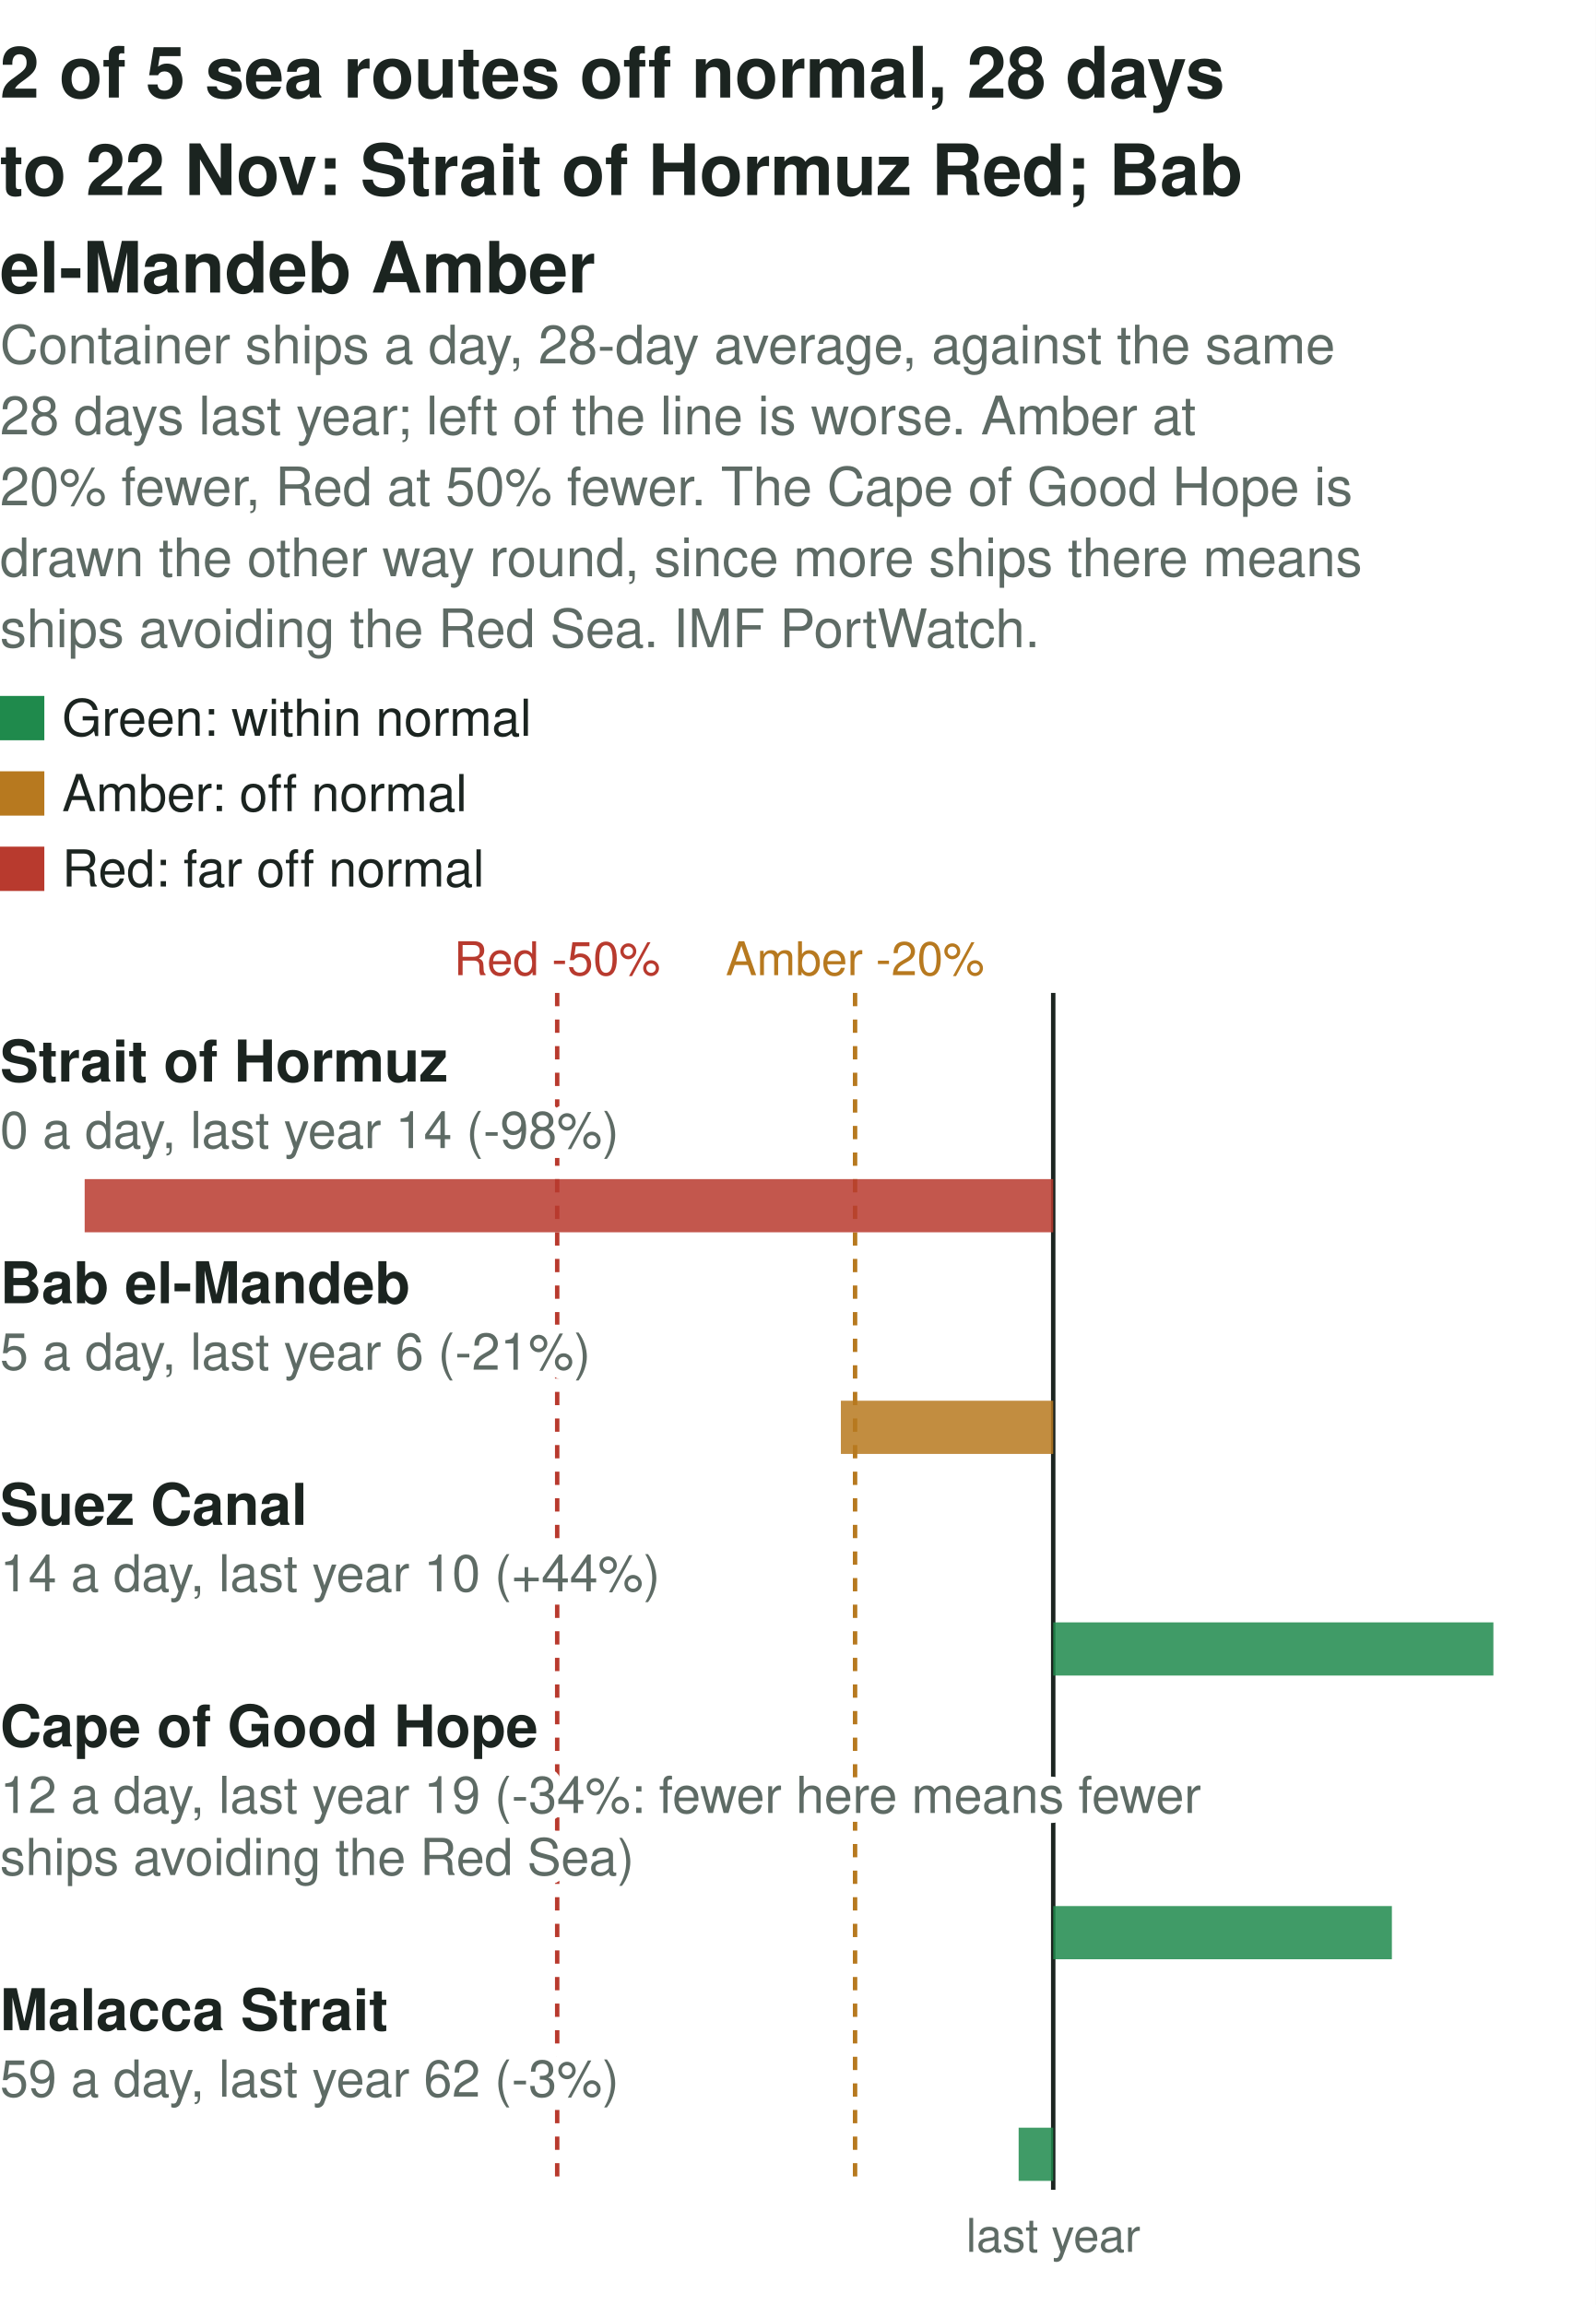
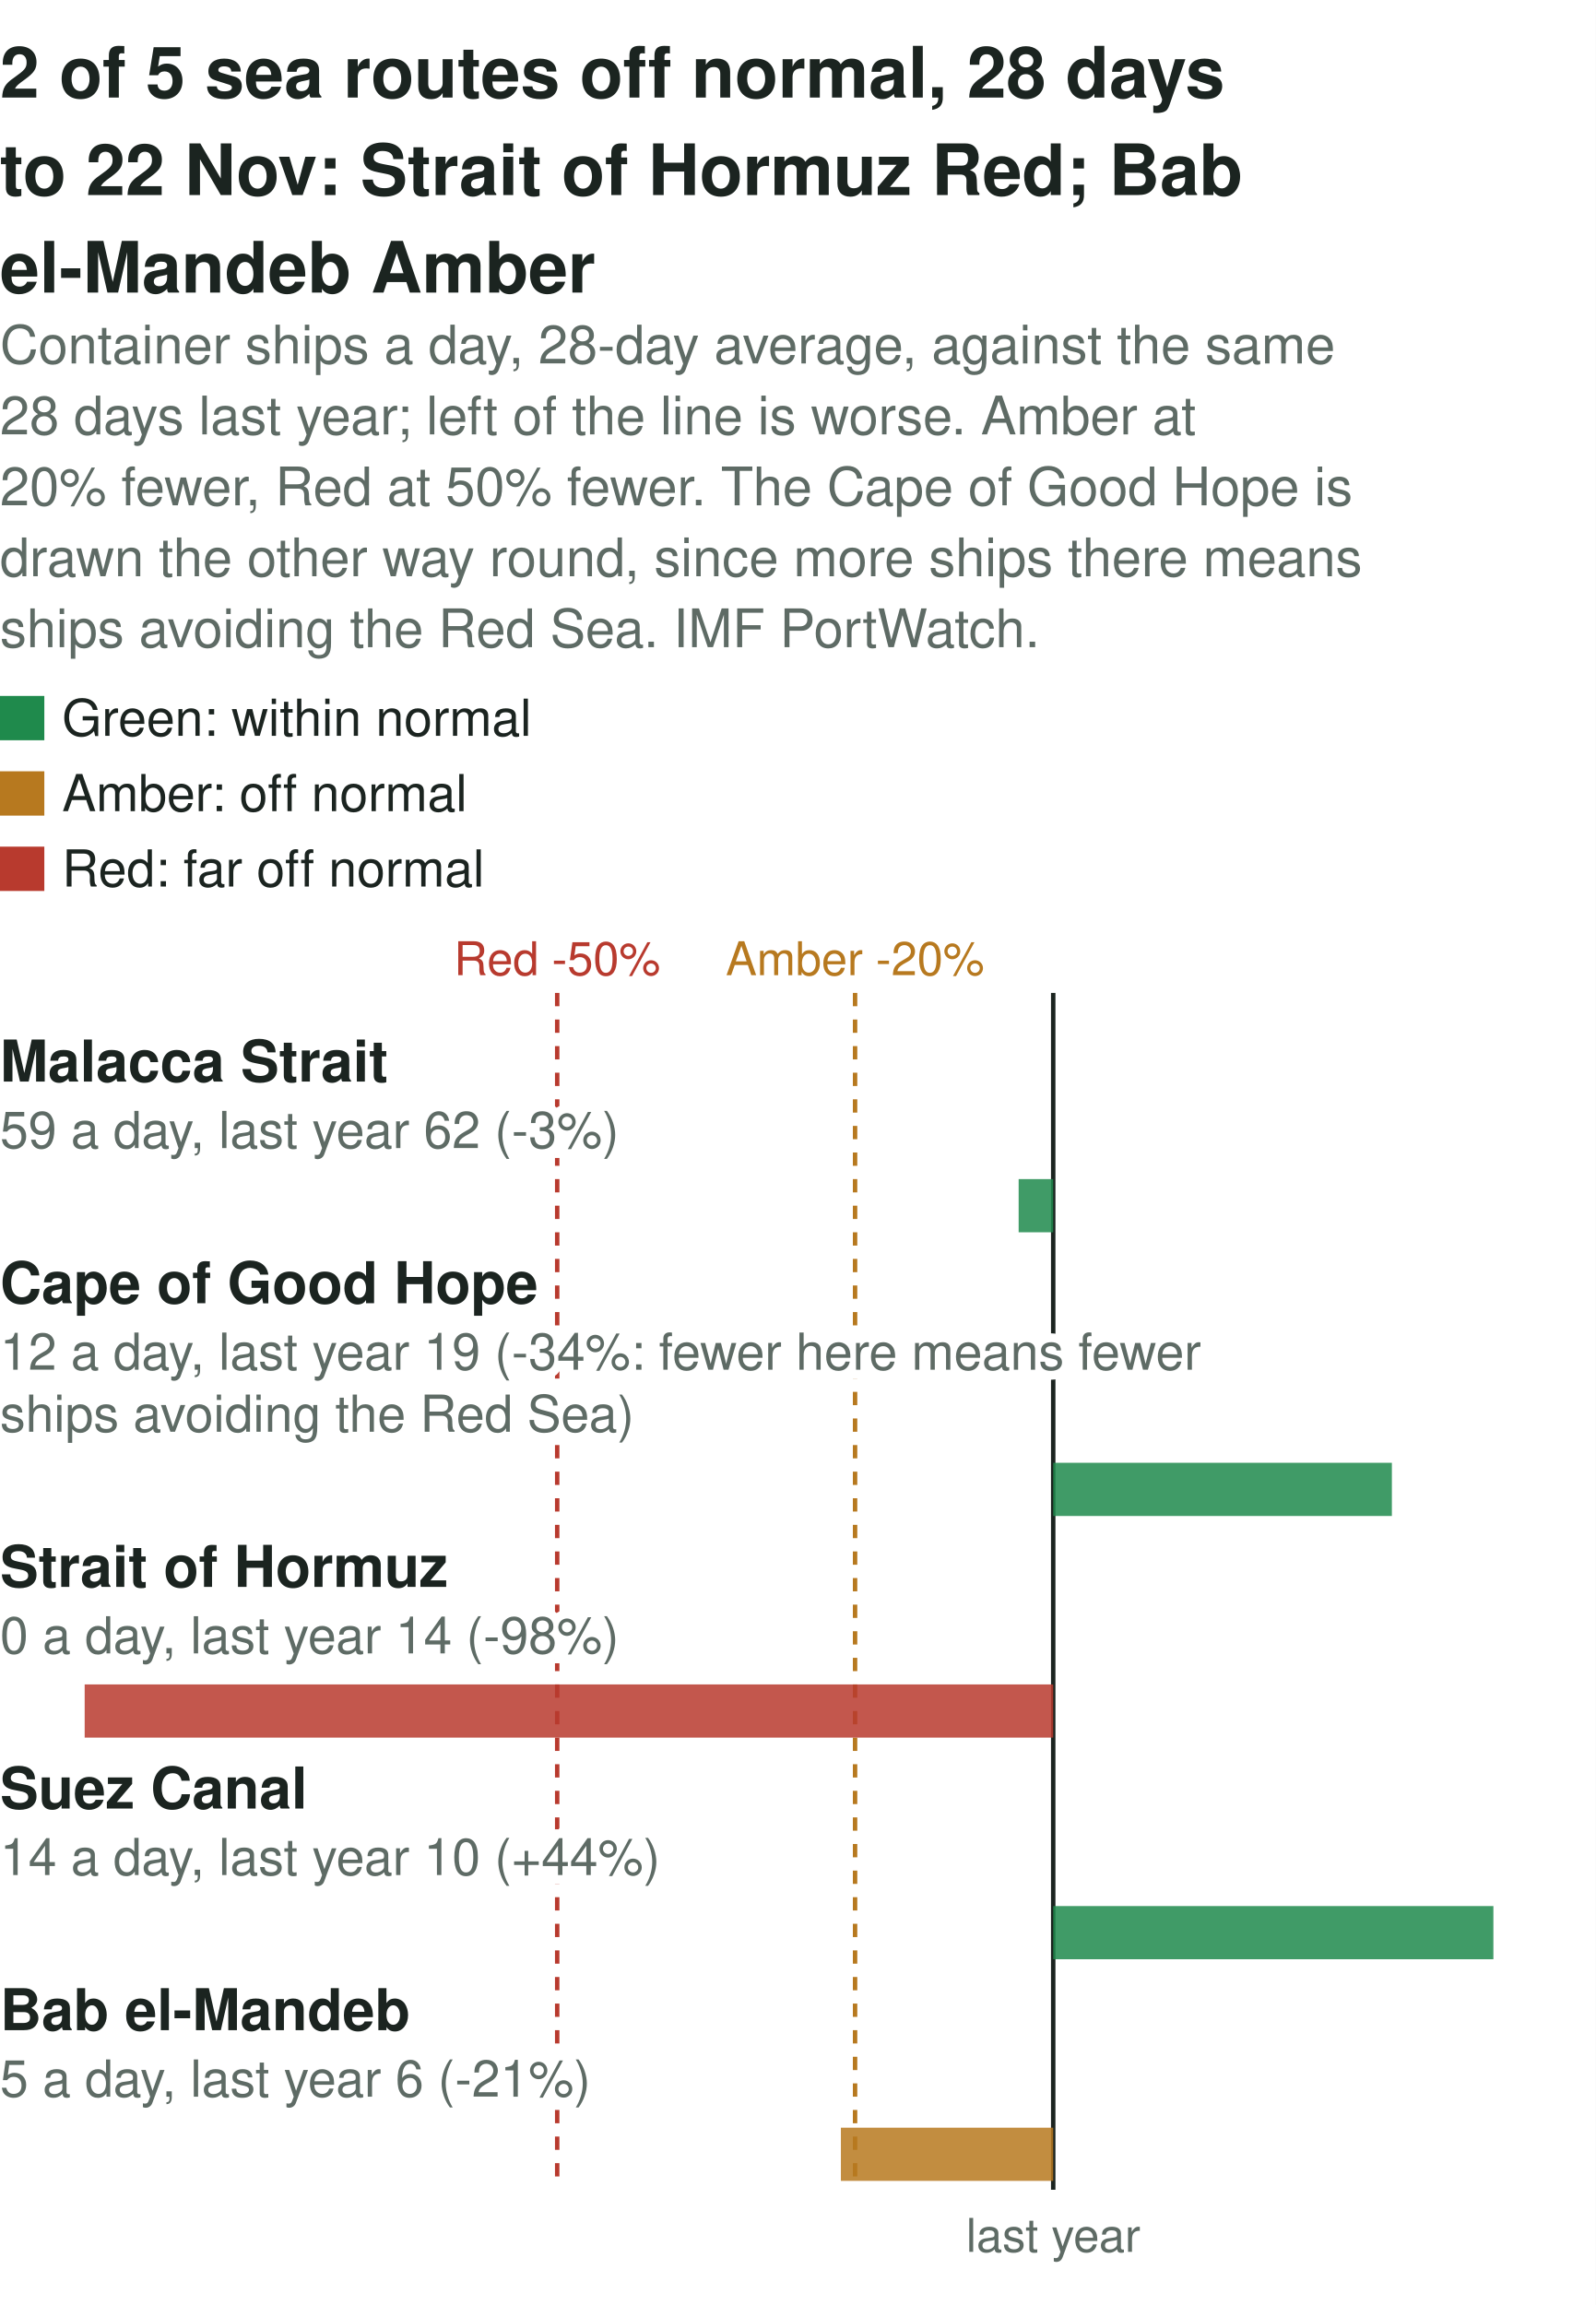
<svg xmlns="http://www.w3.org/2000/svg" width="360" height="520" viewBox="0 0 360 520">
  <rect width="100%" height="100%" fill="#fff" />
  <text x="0" y="22" font-family="IBM Plex Sans,Helvetica,Arial,sans-serif" font-size="16" font-weight="700" fill="#1B2420">2 of 5 sea routes off normal, 28 days</text>
  <text x="0" y="44" font-family="IBM Plex Sans,Helvetica,Arial,sans-serif" font-size="16" font-weight="700" fill="#1B2420">to 22 Nov: Strait of Hormuz Red; Bab</text>
  <text x="0" y="66" font-family="IBM Plex Sans,Helvetica,Arial,sans-serif" font-size="16" font-weight="700" fill="#1B2420">el-Mandeb Amber</text>
  <text x="0" y="82" font-family="IBM Plex Sans,Helvetica,Arial,sans-serif" font-size="12" fill="#5E6B65">Container ships a day, 28-day average, against the same</text>
  <text x="0" y="98" font-family="IBM Plex Sans,Helvetica,Arial,sans-serif" font-size="12" fill="#5E6B65">28 days last year; left of the line is worse. Amber at</text>
  <text x="0" y="114" font-family="IBM Plex Sans,Helvetica,Arial,sans-serif" font-size="12" fill="#5E6B65">20% fewer, Red at 50% fewer. The Cape of Good Hope is</text>
  <text x="0" y="130" font-family="IBM Plex Sans,Helvetica,Arial,sans-serif" font-size="12" fill="#5E6B65">drawn the other way round, since more ships there means</text>
  <text x="0" y="146" font-family="IBM Plex Sans,Helvetica,Arial,sans-serif" font-size="12" fill="#5E6B65">ships avoiding the Red Sea. IMF PortWatch.</text>
  <rect x="0" y="157" width="10" height="10" fill="#1F8A4C" />
  <text x="14" y="166" font-family="IBM Plex Sans,Helvetica,Arial,sans-serif" font-size="11.5" fill="#1B2420">Green: within normal</text>
  <rect x="0" y="174" width="10" height="10" fill="#B7791F" />
  <text x="14" y="183" font-family="IBM Plex Sans,Helvetica,Arial,sans-serif" font-size="11.5" fill="#1B2420">Amber: off normal</text>
  <rect x="0" y="191" width="10" height="10" fill="#B83A2E" />
  <text x="14" y="200" font-family="IBM Plex Sans,Helvetica,Arial,sans-serif" font-size="11.5" fill="#1B2420">Red: far off normal</text>
  <line x1="192.9" y1="224" x2="192.9" y2="494" stroke="#B7791F" stroke-dasharray="3 3" />
  <text x="192.9" y="220" text-anchor="middle" font-family="IBM Plex Sans,Helvetica,Arial,sans-serif" font-size="10.5" fill="#B7791F">Amber -20%</text>
  <line x1="125.7" y1="224" x2="125.7" y2="494" stroke="#B83A2E" stroke-dasharray="3 3" />
  <text x="125.7" y="220" text-anchor="middle" font-family="IBM Plex Sans,Helvetica,Arial,sans-serif" font-size="10.5" fill="#B83A2E">Red -50%</text>
  <line x1="237.6" y1="224" x2="237.6" y2="494" stroke="#1B2420" />
  <text x="237.6" y="508" text-anchor="middle" font-family="IBM Plex Sans,Helvetica,Arial,sans-serif" font-size="10.5" fill="#5E6B65">last year</text>
-   <text x="0" y="244" font-family="IBM Plex Sans,Helvetica,Arial,sans-serif" font-size="13" font-weight="700" fill="#1B2420" stroke="#fff" stroke-width="4" paint-order="stroke">Strait of Hormuz</text>
-   <text x="0" y="259" font-family="IBM Plex Sans,Helvetica,Arial,sans-serif" font-size="11.5" fill="#5E6B65" stroke="#fff" stroke-width="4" paint-order="stroke">0 a day, last year 14 (-98%)</text>
-   <rect x="19.1" y="266" width="218.5" height="12" fill="#B83A2E" opacity=".85" />
-   <text x="0" y="294" font-family="IBM Plex Sans,Helvetica,Arial,sans-serif" font-size="13" font-weight="700" fill="#1B2420" stroke="#fff" stroke-width="4" paint-order="stroke">Bab el-Mandeb</text>
-   <text x="0" y="309" font-family="IBM Plex Sans,Helvetica,Arial,sans-serif" font-size="11.5" fill="#5E6B65" stroke="#fff" stroke-width="4" paint-order="stroke">5 a day, last year 6 (-21%)</text>
-   <rect x="189.7" y="316" width="47.9" height="12" fill="#B7791F" opacity=".85" />
-   <text x="0" y="344" font-family="IBM Plex Sans,Helvetica,Arial,sans-serif" font-size="13" font-weight="700" fill="#1B2420" stroke="#fff" stroke-width="4" paint-order="stroke">Suez Canal</text>
-   <text x="0" y="359" font-family="IBM Plex Sans,Helvetica,Arial,sans-serif" font-size="11.5" fill="#5E6B65" stroke="#fff" stroke-width="4" paint-order="stroke">14 a day, last year 10 (+44%)</text>
-   <rect x="237.6" y="366" width="99.3" height="12" fill="#1F8A4C" opacity=".85" />
-   <text x="0" y="394" font-family="IBM Plex Sans,Helvetica,Arial,sans-serif" font-size="13" font-weight="700" fill="#1B2420" stroke="#fff" stroke-width="4" paint-order="stroke">Cape of Good Hope</text>
-   <text x="0" y="409" font-family="IBM Plex Sans,Helvetica,Arial,sans-serif" font-size="11.5" fill="#5E6B65" stroke="#fff" stroke-width="4" paint-order="stroke">12 a day, last year 19 (-34%: fewer here means fewer</text>
-   <text x="0" y="423" font-family="IBM Plex Sans,Helvetica,Arial,sans-serif" font-size="11.5" fill="#5E6B65" stroke="#fff" stroke-width="4" paint-order="stroke">ships avoiding the Red Sea)</text>
-   <rect x="237.6" y="430" width="76.4" height="12" fill="#1F8A4C" opacity=".85" />
-   <text x="0" y="458" font-family="IBM Plex Sans,Helvetica,Arial,sans-serif" font-size="13" font-weight="700" fill="#1B2420" stroke="#fff" stroke-width="4" paint-order="stroke">Malacca Strait</text>
-   <text x="0" y="473" font-family="IBM Plex Sans,Helvetica,Arial,sans-serif" font-size="11.5" fill="#5E6B65" stroke="#fff" stroke-width="4" paint-order="stroke">59 a day, last year 62 (-3%)</text>
-   <rect x="229.8" y="480" width="7.8" height="12" fill="#1F8A4C" opacity=".85" />
+   <text x="0" y="244" font-family="IBM Plex Sans,Helvetica,Arial,sans-serif" font-size="13" font-weight="700" fill="#1B2420" stroke="#fff" stroke-width="4" paint-order="stroke">Malacca Strait</text>
+   <text x="0" y="259" font-family="IBM Plex Sans,Helvetica,Arial,sans-serif" font-size="11.5" fill="#5E6B65" stroke="#fff" stroke-width="4" paint-order="stroke">59 a day, last year 62 (-3%)</text>
+   <rect x="229.8" y="266" width="7.8" height="12" fill="#1F8A4C" opacity=".85" />
+   <text x="0" y="294" font-family="IBM Plex Sans,Helvetica,Arial,sans-serif" font-size="13" font-weight="700" fill="#1B2420" stroke="#fff" stroke-width="4" paint-order="stroke">Cape of Good Hope</text>
+   <text x="0" y="309" font-family="IBM Plex Sans,Helvetica,Arial,sans-serif" font-size="11.5" fill="#5E6B65" stroke="#fff" stroke-width="4" paint-order="stroke">12 a day, last year 19 (-34%: fewer here means fewer</text>
+   <text x="0" y="323" font-family="IBM Plex Sans,Helvetica,Arial,sans-serif" font-size="11.5" fill="#5E6B65" stroke="#fff" stroke-width="4" paint-order="stroke">ships avoiding the Red Sea)</text>
+   <rect x="237.6" y="330" width="76.4" height="12" fill="#1F8A4C" opacity=".85" />
+   <text x="0" y="358" font-family="IBM Plex Sans,Helvetica,Arial,sans-serif" font-size="13" font-weight="700" fill="#1B2420" stroke="#fff" stroke-width="4" paint-order="stroke">Strait of Hormuz</text>
+   <text x="0" y="373" font-family="IBM Plex Sans,Helvetica,Arial,sans-serif" font-size="11.5" fill="#5E6B65" stroke="#fff" stroke-width="4" paint-order="stroke">0 a day, last year 14 (-98%)</text>
+   <rect x="19.1" y="380" width="218.5" height="12" fill="#B83A2E" opacity=".85" />
+   <text x="0" y="408" font-family="IBM Plex Sans,Helvetica,Arial,sans-serif" font-size="13" font-weight="700" fill="#1B2420" stroke="#fff" stroke-width="4" paint-order="stroke">Suez Canal</text>
+   <text x="0" y="423" font-family="IBM Plex Sans,Helvetica,Arial,sans-serif" font-size="11.5" fill="#5E6B65" stroke="#fff" stroke-width="4" paint-order="stroke">14 a day, last year 10 (+44%)</text>
+   <rect x="237.6" y="430" width="99.3" height="12" fill="#1F8A4C" opacity=".85" />
+   <text x="0" y="458" font-family="IBM Plex Sans,Helvetica,Arial,sans-serif" font-size="13" font-weight="700" fill="#1B2420" stroke="#fff" stroke-width="4" paint-order="stroke">Bab el-Mandeb</text>
+   <text x="0" y="473" font-family="IBM Plex Sans,Helvetica,Arial,sans-serif" font-size="11.5" fill="#5E6B65" stroke="#fff" stroke-width="4" paint-order="stroke">5 a day, last year 6 (-21%)</text>
+   <rect x="189.7" y="480" width="47.9" height="12" fill="#B7791F" opacity=".85" />
</svg>
